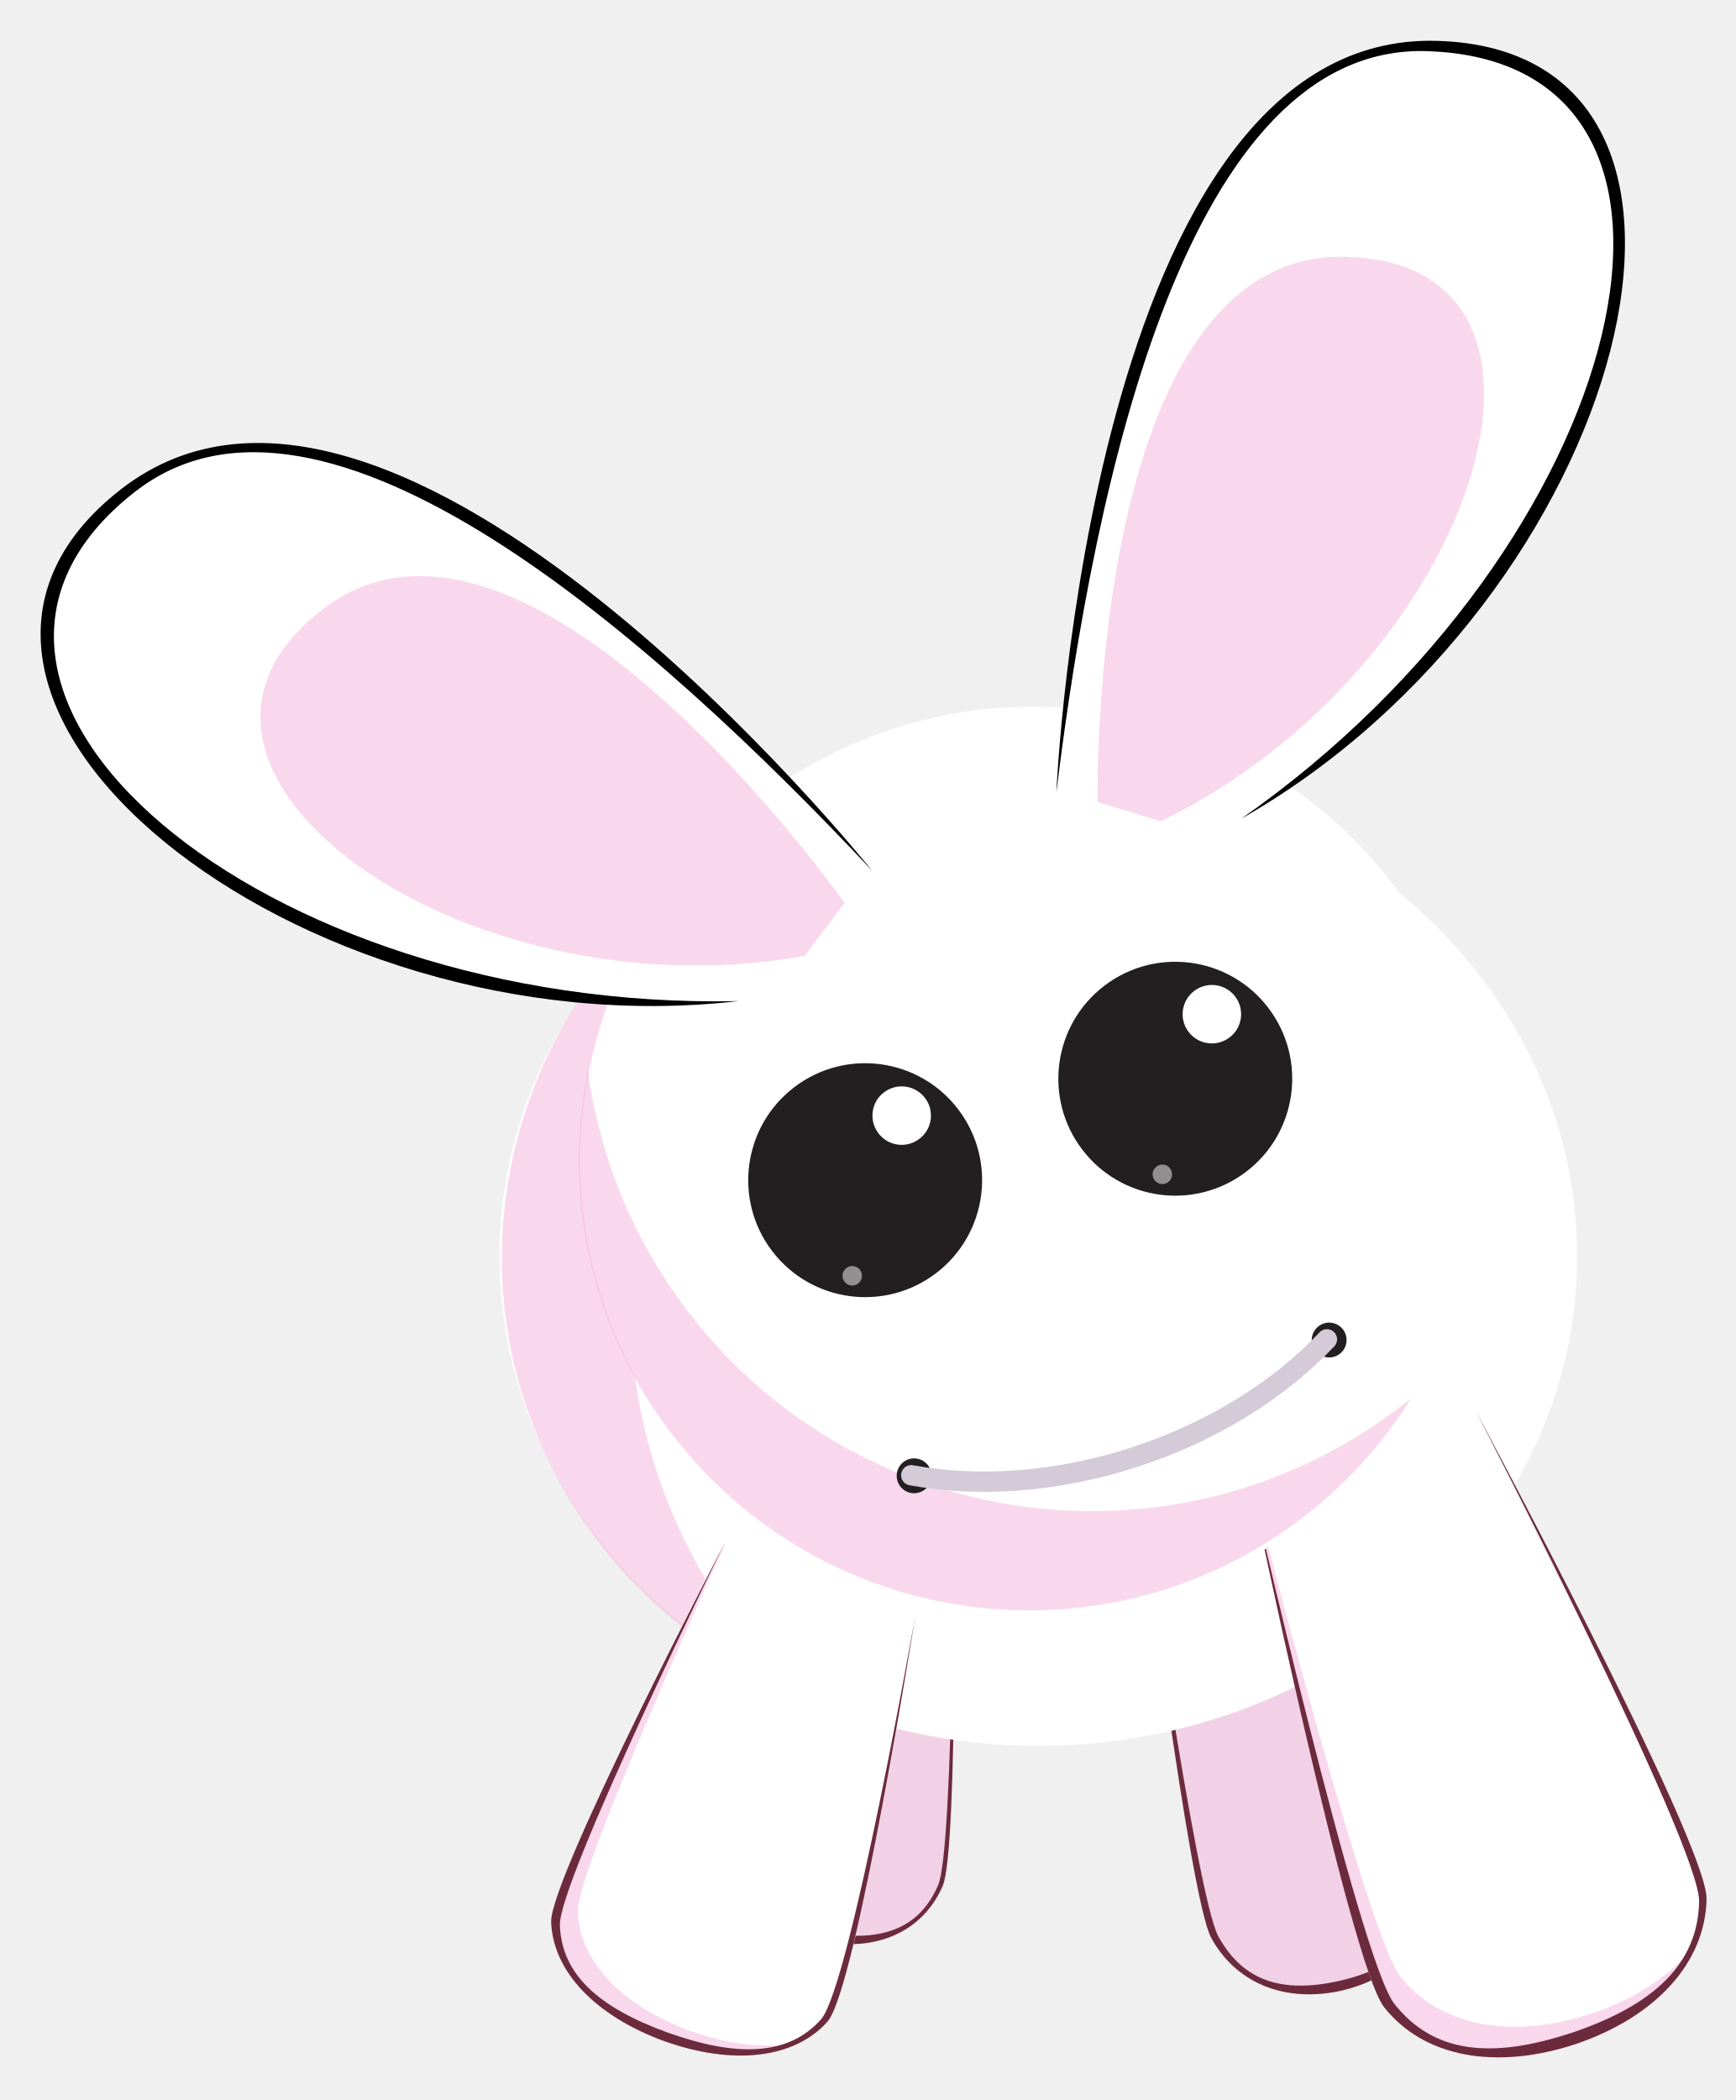
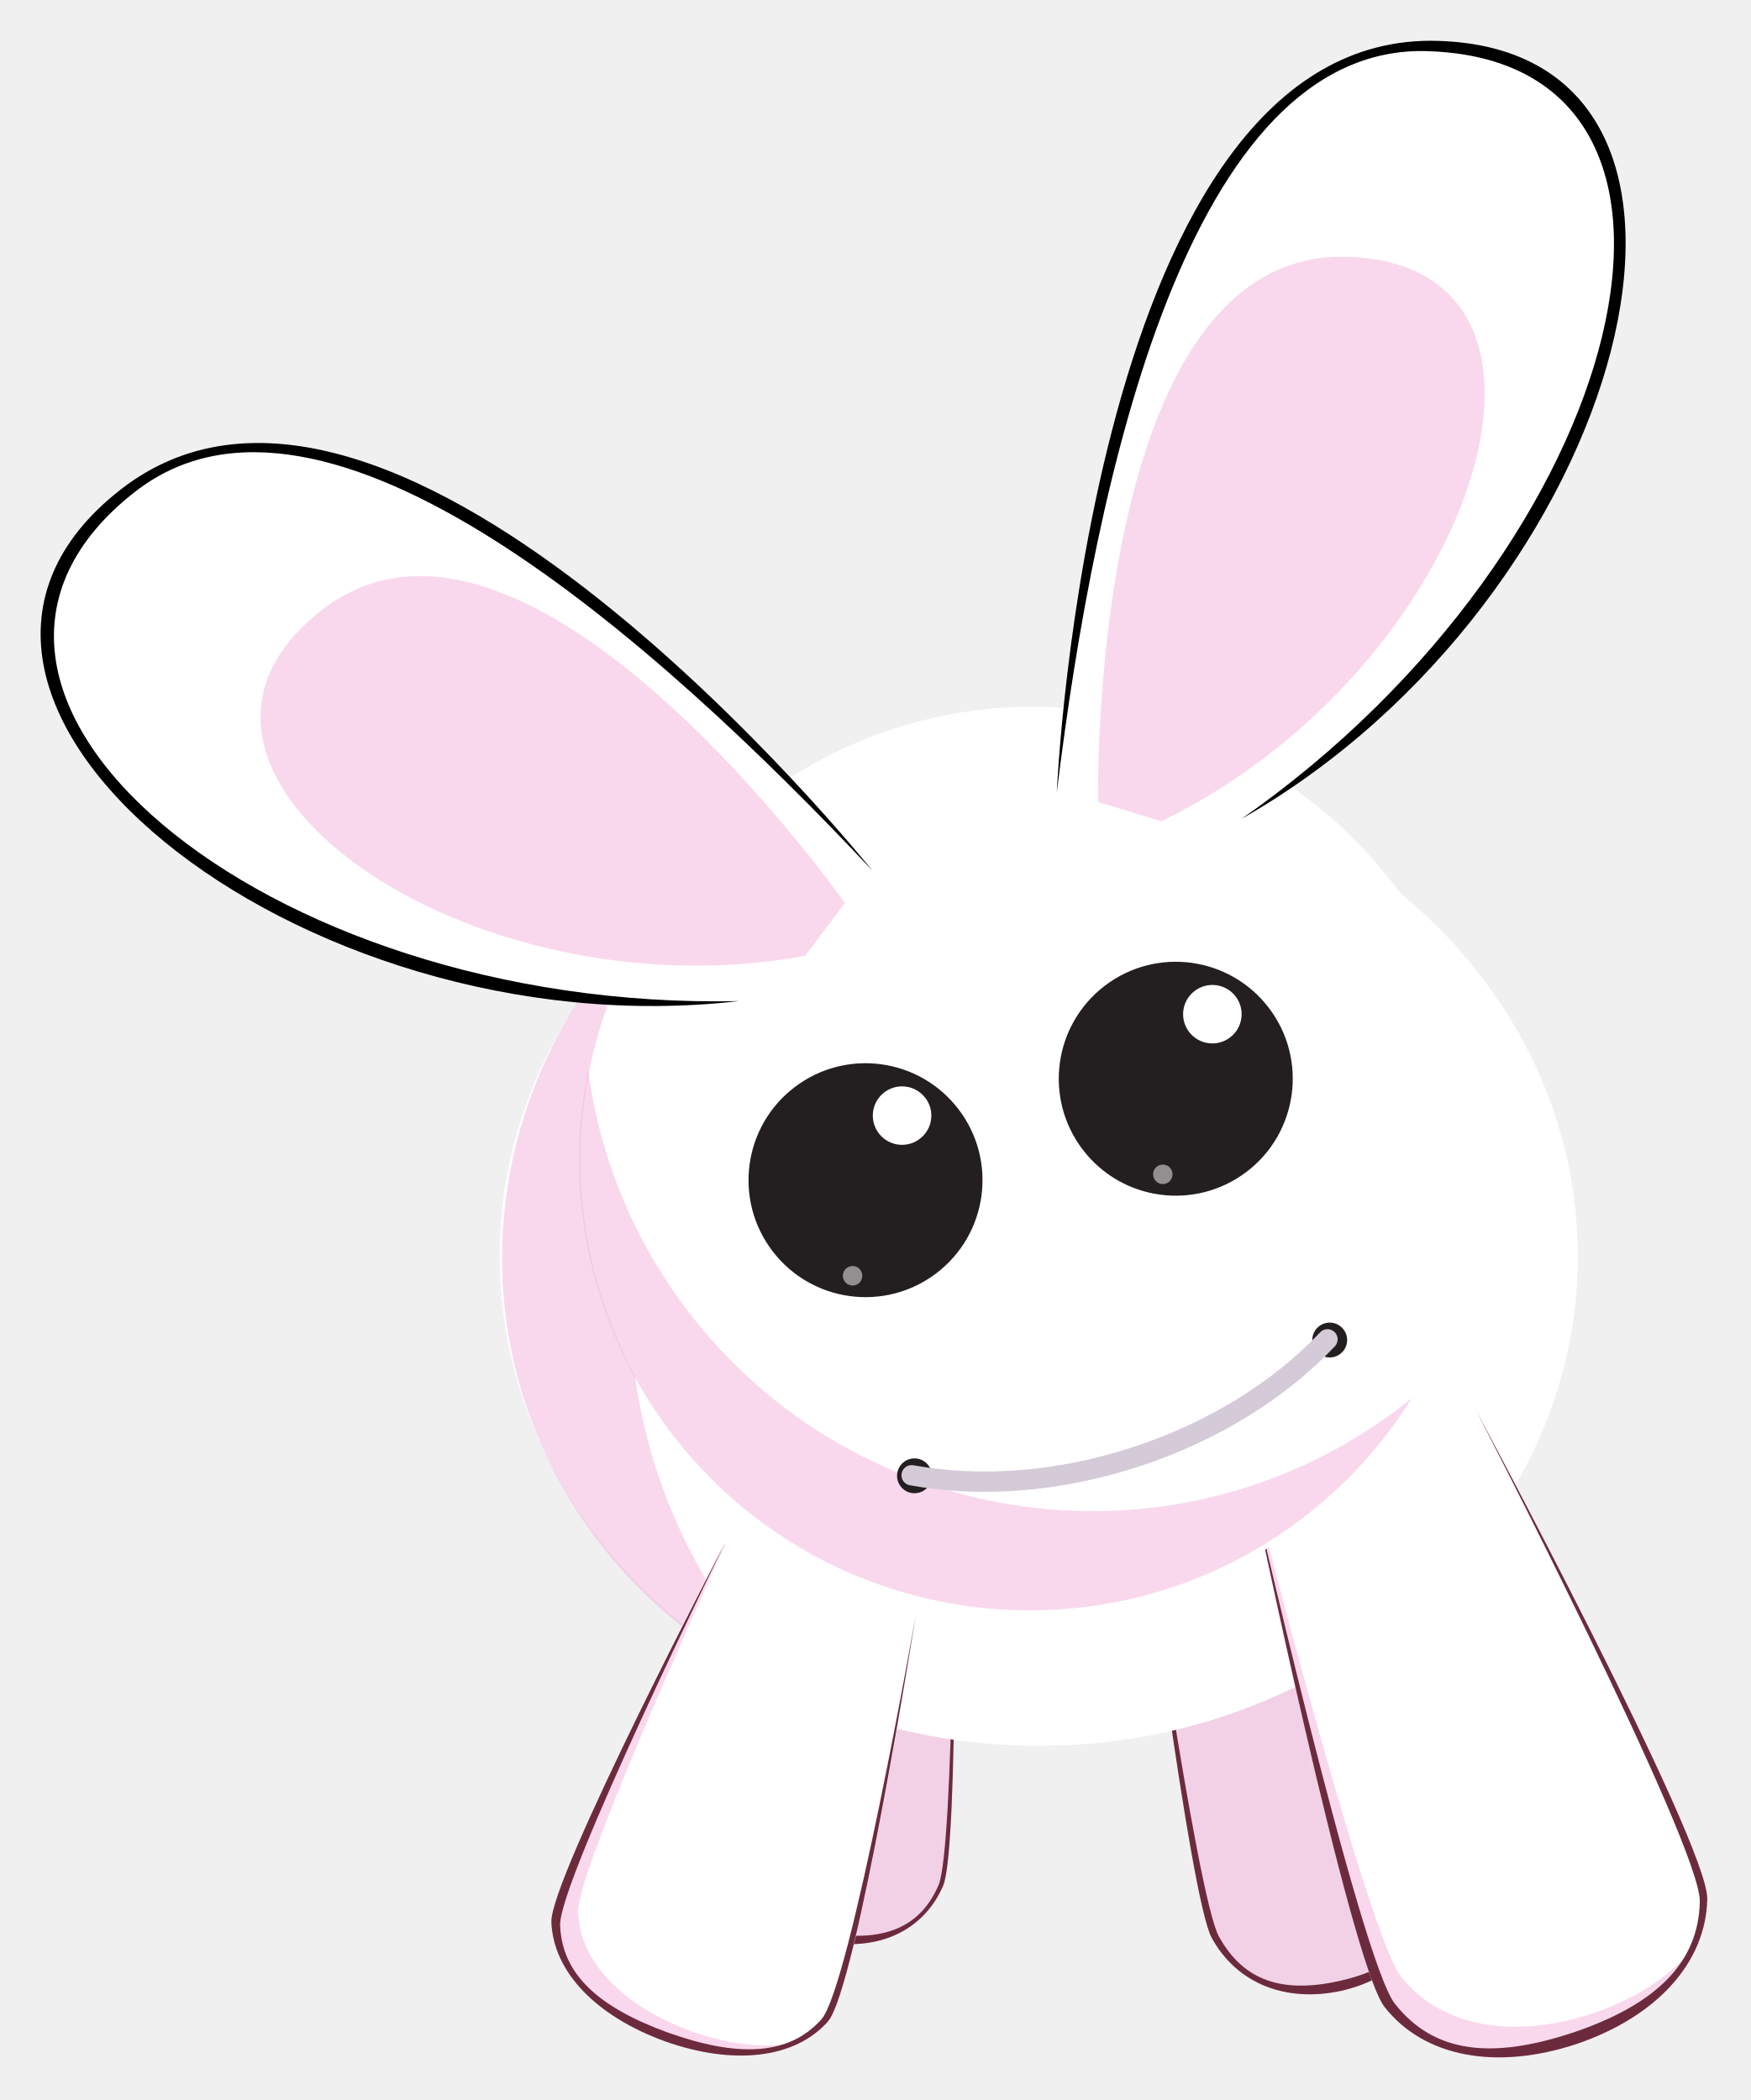
- <svg xmlns="http://www.w3.org/2000/svg" viewBox="4298.26 1285.86 342.07 413.75">
+ <svg xmlns="http://www.w3.org/2000/svg" viewBox="4298.26 1285.86 344.76 413.75">
  <defs>
    <style>
      .st0 {
        fill: #231f20;
      }
      .st1, .st2 {
        opacity: .5;
      }
      .st1, .st3 {
        fill: #f3b2db;
      }
      .st4 {
        font-family: MyriadPro-Regular, 'Myriad Pro';
        font-size: 99.48px;
      }
      .st2, .st5, .st6, .st7, .st8 {
        fill: #fff;
      }
      .st9, .st10 {
        fill: none;
      }
      .st11 {
        fill: #6c2b3d;
      }
    .kv2{fill:none;stroke:#D4CAD8;stroke-width:4;stroke-linecap:round;stroke-miterlimit:10}</style>
  </defs>
  <g>
    <g>
      <path class="st1" d="M4553.41,1573.1s28.31,75.68,27.75,84.66c-.63,10.24-7.7,17.88-18.84,20.38l.36-.08c-11.14,2.5-20.8-1.4-25.74-10.39-4.33-7.88-14.18-87.7-14.18-87.7" />
      <path class="st11" d="M4553.41,1573.1s27.27,75.91,26.72,84.89c-.63,10.18-7.03,15.66-18.06,18.18.06-.02.12-.03.18-.04l-.36.08c.06-.01.12-.03.18-.04-11.05,2.43-18.82.13-23.73-8.81-4.33-7.88-15.58-87.39-15.58-87.39,0,0,9.85,79.82,14.18,87.7,4.91,8.94,14.49,12.83,25.56,10.42,11.04-2.54,18.03-10.15,18.66-20.33.56-8.98-27.75-84.66-27.75-84.66Z" />
    </g>
    <g>
      <path class="st1" d="M4486.21,1578.94s.97,71.18-2.16,78.46c-3.57,8.3-11.7,12.54-21.68,11.29l.32.04c-9.99-1.24-16.83-7.34-18.25-16.27-1.25-7.83,14.32-76.95,14.32-76.95" />
      <path class="st11" d="M4486.21,1578.94s.04,71.07-3.09,78.34c-3.55,8.26-10.49,10.9-20.39,9.71.05,0,.11.01.16.02l-.32-.04c.05,0,.11.01.16.02-9.88-1.27-15.65-5.49-17.06-14.37-1.25-7.83,13.07-77.1,13.07-77.1,0,0-15.57,69.12-14.32,76.95,1.41,8.87,8.2,14.95,18.09,16.24,9.91,1.18,17.97-3.06,21.52-11.31,3.13-7.28,2.16-78.46,2.16-78.46Z" />
    </g>
    <ellipse class="st7 kv0" cx="4502.86" cy="1533.38" rx="106.18" ry="96.45" />
    <path class="st1" d="M4484.98,1442.87c4.27-2.17,8.62-4.05,13.02-5.66-15.87-.19-32.06,3.35-47.2,11.04-48.34,24.54-67.55,82.06-42.92,128.47,10.53,19.83,27.36,34.42,46.95,42.71-7.81-7.66-14.56-16.59-19.92-26.68-28.74-54.15-6.33-121.25,50.07-149.89Z" />
    <path class="st5" d="M4588.71,1563.15s46.06,85.84,45.85,96.85c-.25,12.55-10,23.31-26.02,28.68l.52-.17c-16.02,5.37-30.29,2.68-38.05-7.19-6.81-8.65-26.34-103.39-26.34-103.39" />
    <path class="st1" d="M4611.99,1682.54c.09-.03.17-.05.26-.08l-.52.17c.09-.03.17-.06.26-.09-15.91,5.25-30.07,2.54-37.79-7.27-5.9-7.5-24.48-78.54-29.34-97.4l-.19.07s19.54,94.74,26.34,103.39c7.72,9.81,21.88,12.53,37.79,7.27,12.35-4.2,20.92-11.63,24.23-20.61-4.37,6.24-11.59,11.34-21.04,14.56Z" />
    <path class="st11" d="M4588.71,1563.15s44.58,86.34,44.37,97.35c-.25,12.48-9.18,20.48-25.03,25.85.09-.03.17-.06.26-.09l-.52.17c.09-.03.17-.06.26-.09-15.88,5.27-27.32,4.11-35.04-5.7-6.81-8.65-28.35-102.72-28.35-102.72,0,0,19.54,94.74,26.34,103.39,7.72,9.81,21.88,12.53,37.79,7.27,15.86-5.4,25.52-16.1,25.76-28.58.21-11.01-45.85-96.85-45.85-96.85Z" />
    <path class="st5" d="M4478.91,1602.98s-11.7,74.14-17.41,80.54c-6.51,7.3-18.65,8.71-32.37,3.76l.44.16c-13.72-4.95-22.17-13.78-22.52-23.55-.31-8.57,34.12-74.52,34.12-74.52" />
    <path class="st1" d="M4434.42,1686.06c.08.03.14.06.22.08l-.44-.16c.08.03.15.05.22.07-13.59-4.96-21.95-13.75-22.3-23.47-.27-7.43,22.84-58.87,29.03-72.49l-.17-.06s-34.43,65.94-34.12,74.51c.35,9.72,8.71,18.51,22.3,23.47,10.62,3.78,20.26,3.73,27.07.1-6.15,1.47-13.7.83-21.81-2.06Z" />
    <path class="st11" d="M4478.73,1603.64s-12.97,73.68-18.68,80.08c-6.47,7.26-16.65,7.45-30.26,2.59.08.03.15.05.22.08l-.44-.16c.07.03.15.05.22.08-13.57-4.94-20.85-11.43-21.2-21.14-.31-8.57,32.4-75.14,32.4-75.14,0,0-34.43,65.95-34.12,74.52.35,9.72,8.71,18.51,22.3,23.47,13.63,4.85,25.67,3.42,32.14-3.84,5.71-6.4,17.41-80.54,17.41-80.54Z" />
    <g>
      <path class="st6 kv1" d="M4572.91,1460.3c29.87,39.23,22.27,95.25-16.96,125.12-39.23,29.87-95.25,22.27-125.12-16.96-29.87-39.23-22.27-95.25,16.97-125.12,39.23-29.86,95.25-22.27,125.12,16.97Z" />
      <path class="st1" d="M4433.71,1544.1c-10.93-14.35-17.38-30.71-19.59-47.4-4.92,24.18.21,50.28,16.33,71.46,29.67,38.98,85.34,46.53,124.32,16.86,8.83-6.72,16.05-14.79,21.58-23.68-.75.6-1.51,1.2-2.28,1.79-44.02,33.5-106.86,24.98-140.36-19.03Z" />
      <g>
        <path class="st0" d="M4487.08,1504.43c7.71,10.12,5.75,24.58-4.38,32.29-10.13,7.71-24.58,5.75-32.29-4.38-7.71-10.12-5.75-24.58,4.38-32.29,10.13-7.71,24.58-5.75,32.29,4.38Z" />
        <path class="st5" d="M4480.53,1502.17c1.93,2.53,1.44,6.15-1.1,8.07-2.53,1.93-6.15,1.44-8.07-1.09-1.93-2.53-1.44-6.15,1.09-8.07,2.53-1.93,6.15-1.44,8.07,1.09Z" />
        <path class="st2" d="M4467.72,1536.06c.64.84.48,2.05-.36,2.69-.84.64-2.05.48-2.69-.37-.64-.84-.48-2.05.37-2.69.84-.64,2.05-.48,2.69.36Z" />
      </g>
      <g>
        <path class="st0" d="M4548.19,1484.44c7.71,10.12,5.75,24.58-4.38,32.29-10.13,7.71-24.58,5.75-32.29-4.38-7.71-10.12-5.75-24.58,4.38-32.29,10.13-7.71,24.58-5.75,32.29,4.38Z" />
        <path class="st5" d="M4541.65,1482.19c1.93,2.53,1.44,6.15-1.1,8.07-2.53,1.93-6.15,1.44-8.07-1.09-1.93-2.53-1.44-6.15,1.1-8.07,2.53-1.93,6.15-1.44,8.07,1.09Z" />
        <path class="st2" d="M4528.83,1516.07c.64.84.48,2.05-.36,2.69-.84.64-2.05.48-2.69-.37-.64-.84-.48-2.05.37-2.69.84-.64,2.05-.48,2.69.36Z" />
      </g>
      <path class="st5" d="M4472.88,1461.01s-95.71-116.89-147.65-79.38c-58.4,42.18,41.31,116.21,131.36,99.76" />
      <path class="st1" d="M4464.68,1463.75s-62.69-89.09-103.05-57.68c-40.37,31.4,28.1,80.38,95.23,68.11" />
      <path d="M4324.95,1382.69c37.1-28.86,102.29,29.07,145.16,74.71,0,0-93.88-117.25-148.03-75.13-52.29,40.68,34.58,110.88,121.7,100.83-94.15,2.07-168.95-61.43-118.83-100.42Z" />
      <path class="st5" d="M4506.32,1446.51s8.15-150.86,72.21-151.28c72.04-.48,35.34,118.17-47.04,158.1" />
      <path class="st1" d="M4514.55,1443.88s-2.06-108.91,49.06-107.43c51.12,1.48,24.82,81.45-36.59,111.22" />
      <path d="M4579.38,1295.93c-46.99-1.36-65.35,83.89-72.96,146.05,0,0,6.46-150.06,75.03-148.07,66.22,1.92,37.62,109.89-38.6,153.26,77.18-53.96,100-149.39,36.53-151.23Z" />
      <path class="st0" d="M4475.66,1578.71c-1.15-1.51-.86-3.66.65-4.81,1.51-1.15,3.66-.86,4.81.65,1.15,1.51.86,3.66-.65,4.81-1.51,1.15-3.66.86-4.81-.65Z" />
      <path class="st0" d="M4557.45,1551.96c-1.15-1.51-.86-3.66.65-4.81,1.51-1.15,3.66-.86,4.81.65,1.15,1.51.86,3.66-.65,4.81-1.51,1.15-3.66.86-4.81-.65Z" />
      <path class="st10 kv2" d="M4477.83,1576.52c13.25,2.43,28.67,1.44,44.15-3.62,15.48-5.06,28.51-13.37,37.76-23.16" />
    </g>
  </g>
</svg>
